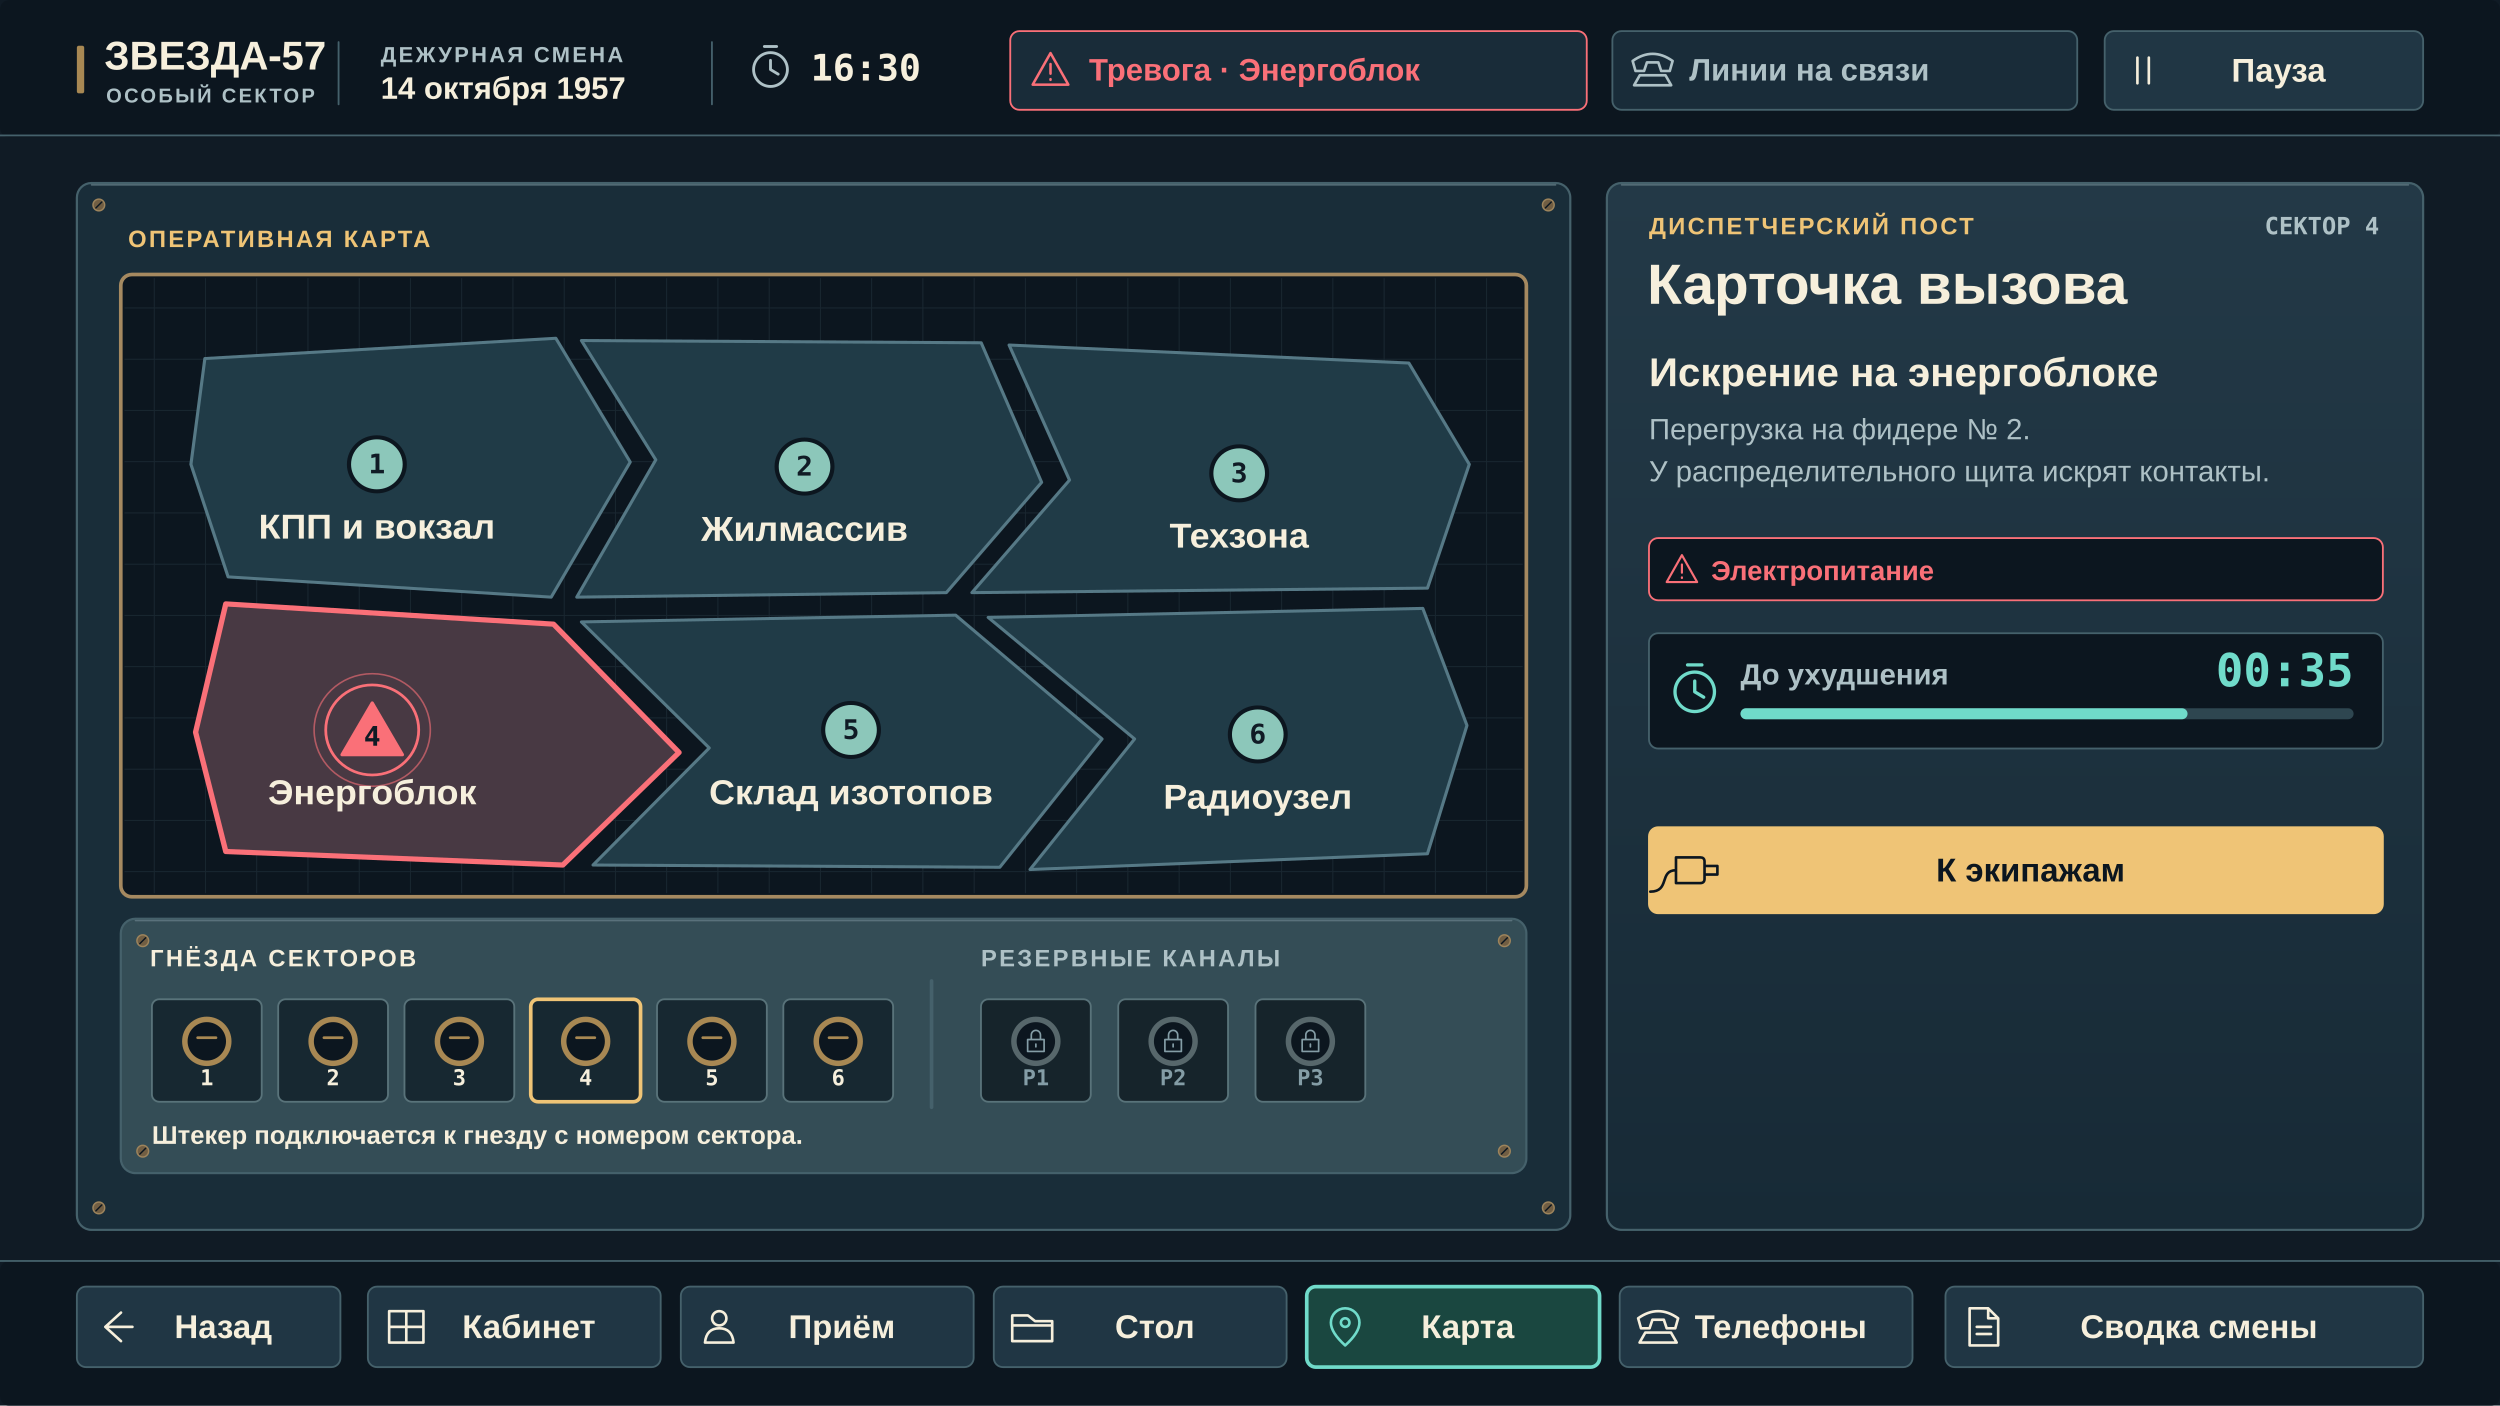
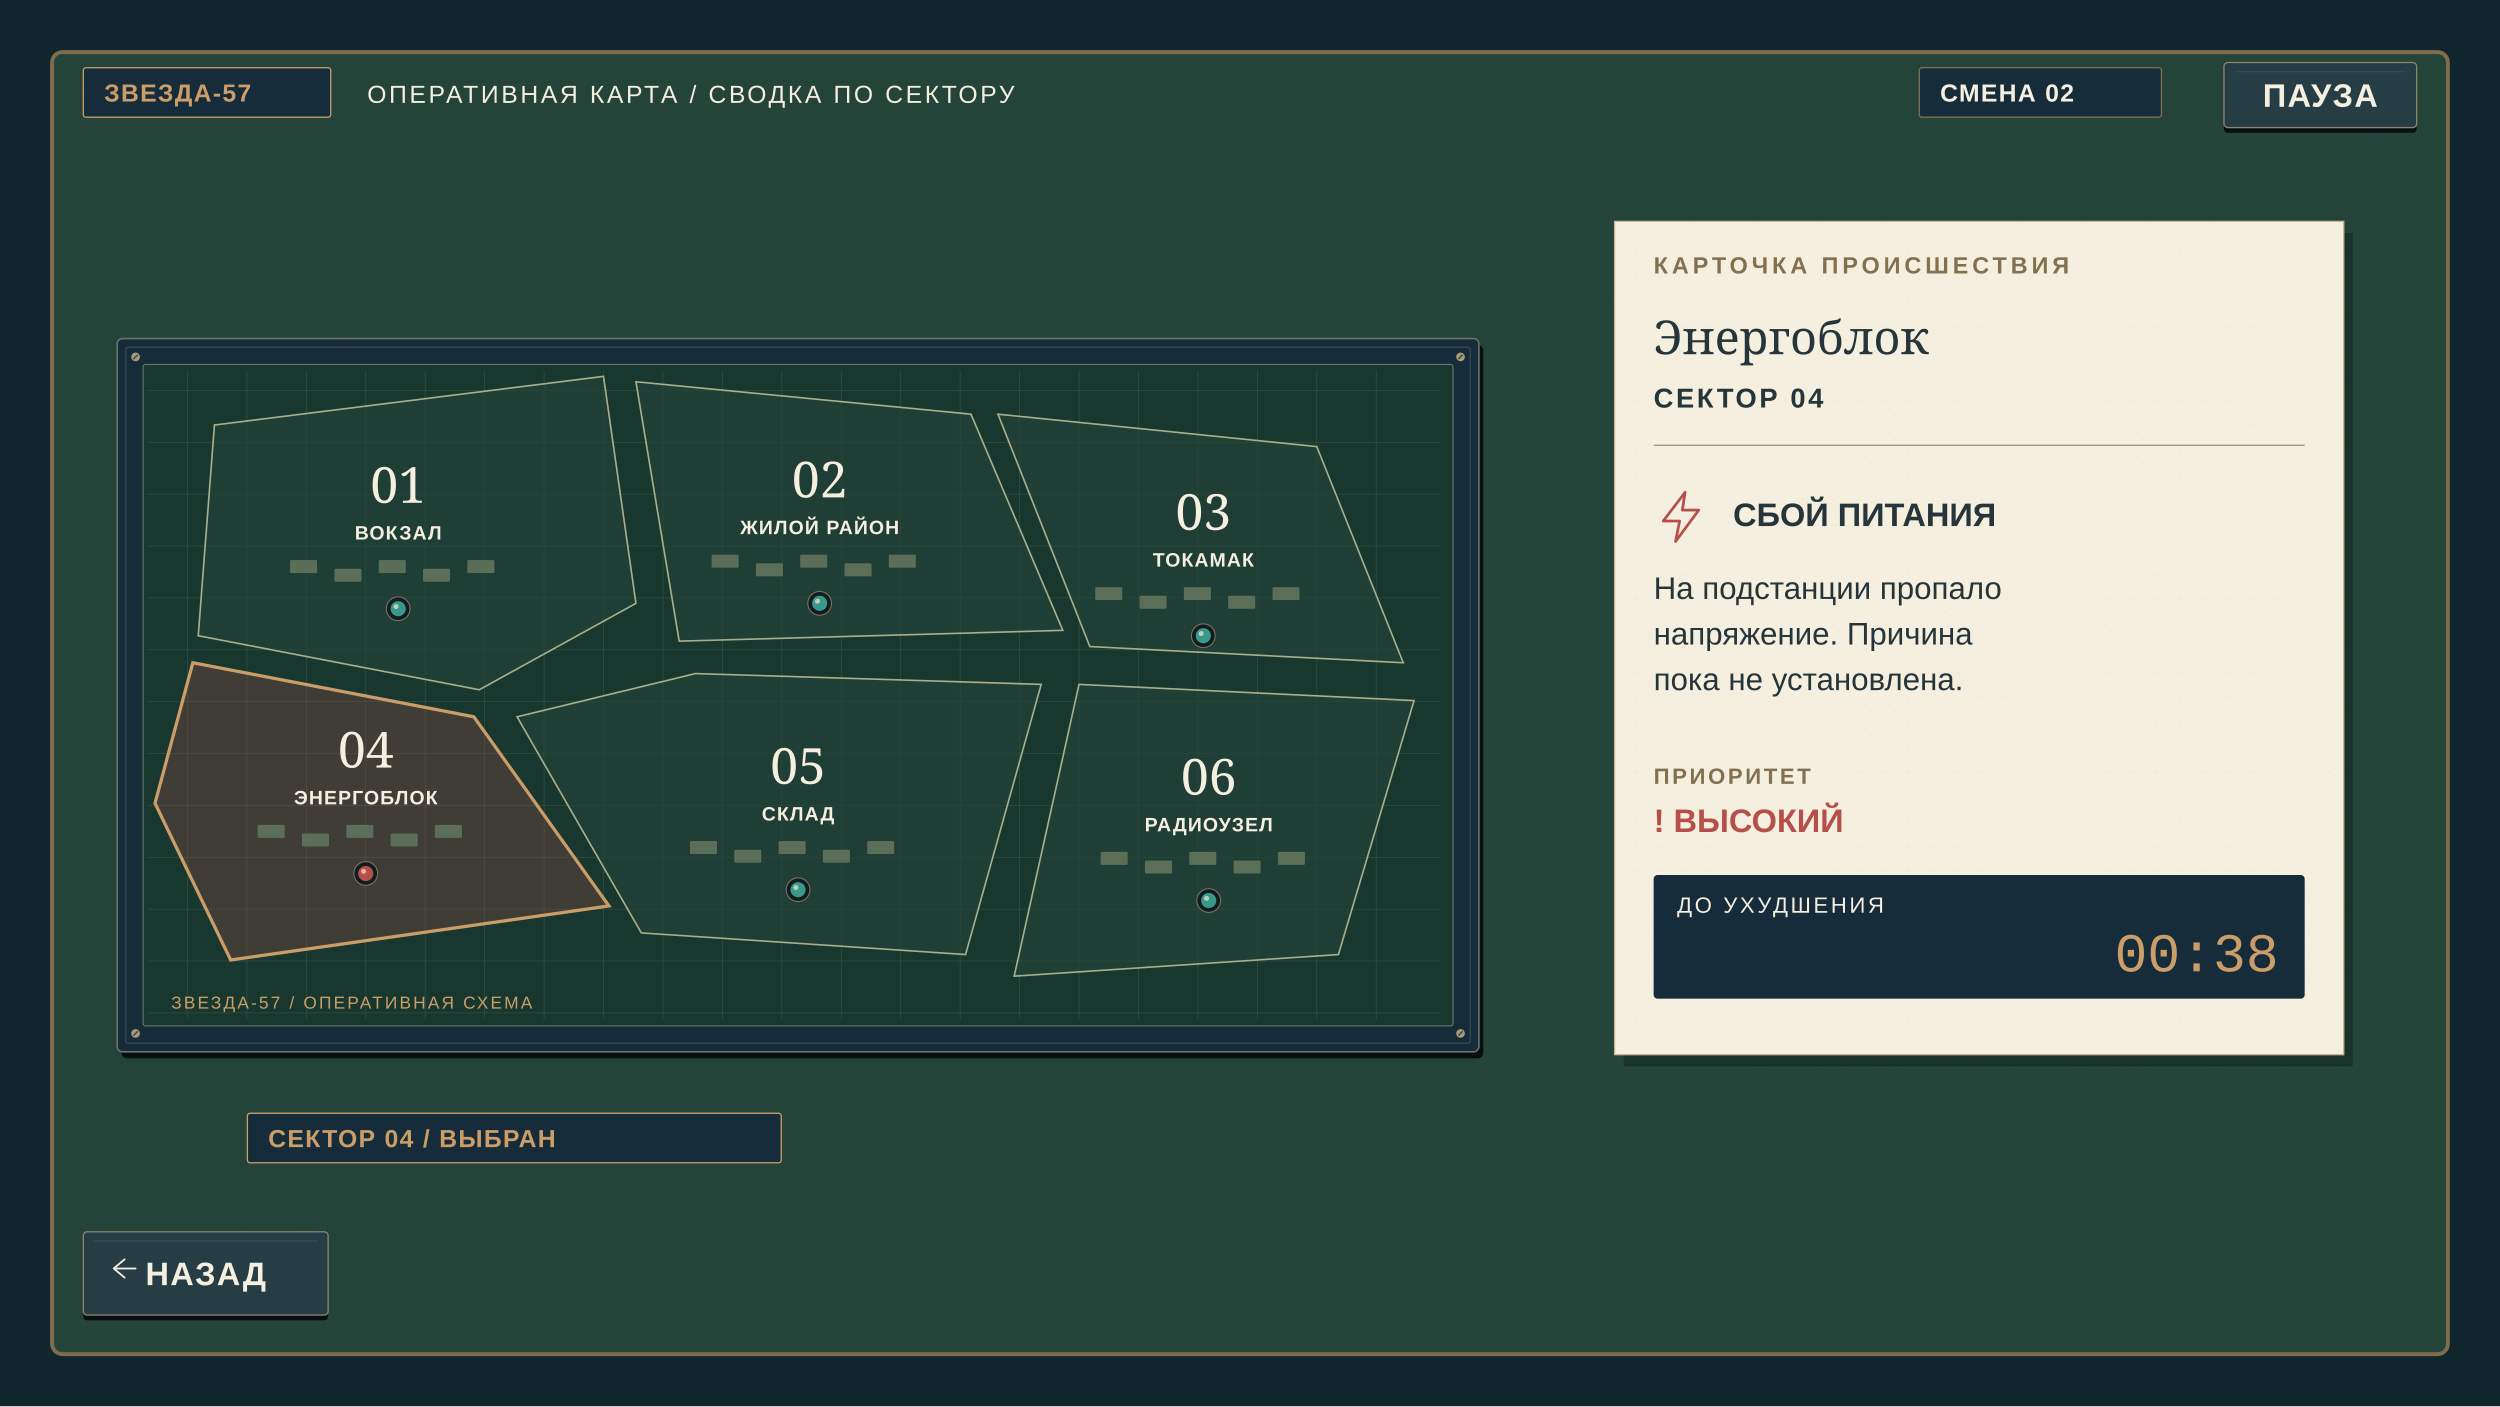
- <svg xmlns="http://www.w3.org/2000/svg" width="1366" height="768" viewBox="0 0 1366 768" role="img" aria-label="UI-021 · Карточка происшествия">
+ <svg xmlns="http://www.w3.org/2000/svg" width="1920" height="1080" viewBox="0 0 1920 1080" role="img" aria-label="Карточка происшествия">
  <defs>
-     <linearGradient id="enamel" x2="0" y2="1">
-       <stop stop-color="#233947" />
-       <stop offset="1" stop-color="#172a36" />
-     </linearGradient>
-     <linearGradient id="desk" x2="0" y2="1">
-       <stop stop-color="#244938" />
-       <stop offset="1" stop-color="#162f27" />
-     </linearGradient>
-     <linearGradient id="glass" x2="0" y2="1">
-       <stop stop-color="#476278" />
-       <stop offset="1" stop-color="#1b3443" />
-     </linearGradient>
-     <linearGradient id="vignette">
-       <stop stop-color="#0c161f" />
-       <stop offset=".52" stop-color="#0c161f" stop-opacity=".94" />
-       <stop offset="1" stop-color="#0c161f" stop-opacity=".06" />
-     </linearGradient>
-     <linearGradient id="fade" x2="0" y2="1">
-       <stop stop-color="#0c161f" stop-opacity=".06" />
-       <stop offset="1" stop-color="#0c161f" stop-opacity=".85" />
-     </linearGradient>
-     <pattern id="grid" width="28" height="28" patternUnits="userSpaceOnUse">
-       <path d="M28 0H0V28" stroke="#5d7885" fill="none" opacity=".17" />
+     <pattern id="papergrain" width="19" height="19" patternUnits="userSpaceOnUse">
+       <path d="M1 4h3M11 14h2M6 10h1M16 3h1" stroke="#887A5A" stroke-width=".5" opacity=".5" />
    </pattern>
-     <pattern id="feltGrain" width="10" height="10" patternUnits="userSpaceOnUse">
-       <path d="M1 3H3M6 8H8" stroke="#93a48a" stroke-opacity=".15" fill="none" />
+     <pattern id="felt" width="7" height="7" patternUnits="userSpaceOnUse">
+       <path d="M0 1h7M1 0v7" stroke="#728069" opacity=".1" stroke-width=".5" />
    </pattern>
-     <clipPath id="scene">
-       <rect x="43" y="101" width="814" height="570" rx="7" />
-     </clipPath>
-     <style>text{font-family:"Segoe UI",Arial,sans-serif;pointer-events:none}.serif{font-family:Georgia,"Times New Roman",serif}.mono{font-family:Consolas,monospace}.overline{letter-spacing:1.25px}.hot[data-action]{cursor:pointer}.hot:focus-visible{outline:none}.hot[data-action]:hover&gt;.focus-shape,.hot[data-action]:focus-visible&gt;.focus-shape{stroke:#efc476;stroke-width:2.6}.hot[aria-disabled]{cursor:default}.hairline{vector-effect:non-scaling-stroke}</style>
  </defs>
-   <rect x="0" y="0" width="1366" height="768" rx="0" fill="#101b25" stroke="none" stroke-width="1" />
-   <rect x="42" y="100" width="816" height="572" rx="8" fill="#192d39" stroke="#45616b" stroke-width="1.2" />
-   <path d="M50 101L850 101" fill="none" stroke="#59717b" stroke-width="0.8" stroke-linecap="round" />
-   <circle cx="54" cy="112" r="3.2" fill="#715e43" stroke="#9d845c" stroke-width="0.8" />
-   <path d="M52.4 113.6L55.6 110.4" fill="none" stroke="#0c161f" stroke-width="0.8" stroke-linecap="round" />
-   <circle cx="846" cy="112" r="3.2" fill="#715e43" stroke="#9d845c" stroke-width="0.8" />
-   <path d="M844.4 113.6L847.6 110.4" fill="none" stroke="#0c161f" stroke-width="0.8" stroke-linecap="round" />
-   <circle cx="54" cy="660" r="3.2" fill="#715e43" stroke="#9d845c" stroke-width="0.8" />
-   <path d="M52.4 661.6L55.6 658.4" fill="none" stroke="#0c161f" stroke-width="0.8" stroke-linecap="round" />
-   <circle cx="846" cy="660" r="3.2" fill="#715e43" stroke="#9d845c" stroke-width="0.8" />
-   <path d="M844.4 661.6L847.6 658.4" fill="none" stroke="#0c161f" stroke-width="0.8" stroke-linecap="round" />
-   <text x="70" y="135" font-size="13" fill="#efc476" font-weight="700" text-anchor="start" class="overline">ОПЕРАТИВНАЯ КАРТА</text>
-   <rect x="66" y="150" width="768" height="340" rx="6" fill="#0c161f" stroke="#a58960" stroke-width="2" />
-   <rect x="68" y="152" width="764" height="336" rx="5" fill="url(#grid)" stroke="none" stroke-width="1" />
-   <g transform="translate(84 159) scale(1.27 1.23)">
-     <g class="hot" role="button" aria-label="Сектор 1 · КПП и вокзал">
-       <path d="M22 30 L173 21 L205 76 L171 136 L32 127 L16 77 Z" fill="#203b47" stroke="#567986" stroke-width="1.35" stroke-linecap="round" stroke-linejoin="round" class="focus-shape" />
-       <circle cx="96" cy="77" r="12" fill="#8cc7ba" stroke="#0c161f" stroke-width="1.8" />
-       <text x="96" y="81" font-size="12" fill="#101b25" font-weight="800" text-anchor="middle" class="mono">1</text>
-       <text x="96" y="110" font-size="15.4" fill="#f6efdc" font-weight="660" text-anchor="middle">КПП и вокзал</text>
-     </g>
-     <g class="hot" role="button" aria-label="Сектор 2 · Жилмассив">
-       <path d="M184 22 L356 23 L382 85 L341 134 L182 136 L216 75 Z" fill="#203b47" stroke="#567986" stroke-width="1.35" stroke-linecap="round" stroke-linejoin="round" class="focus-shape" />
-       <circle cx="280" cy="78" r="12" fill="#8cc7ba" stroke="#0c161f" stroke-width="1.8" />
-       <text x="280" y="82" font-size="12" fill="#101b25" font-weight="800" text-anchor="middle" class="mono">2</text>
-       <text x="280" y="111" font-size="15.4" fill="#f6efdc" font-weight="660" text-anchor="middle">Жилмассив</text>
-     </g>
-     <g class="hot" role="button" aria-label="Сектор 3 · Техзона">
-       <path d="M368 24 L540 32 L566 77 L548 132 L352 134 L394 84 Z" fill="#203b47" stroke="#567986" stroke-width="1.35" stroke-linecap="round" stroke-linejoin="round" class="focus-shape" />
-       <circle cx="467" cy="81" r="12" fill="#8cc7ba" stroke="#0c161f" stroke-width="1.8" />
-       <text x="467" y="85" font-size="12" fill="#101b25" font-weight="800" text-anchor="middle" class="mono">3</text>
-       <text x="467" y="114" font-size="15.4" fill="#f6efdc" font-weight="660" text-anchor="middle">Техзона</text>
-     </g>
-     <g class="hot" role="button" aria-label="Сектор 4 · Энергоблок">
-       <path d="M31 139 L172 148 L226 205 L176 255 L31 249 L18 196 Z" fill="#483943" stroke="#fa7078" stroke-width="2.3" stroke-linecap="round" stroke-linejoin="round" class="focus-shape" />
-       <circle cx="94" cy="195" r="20" fill="none" stroke="#fa7078" stroke-width="1.2" />
-       <circle cx="94" cy="195" r="25" fill="none" stroke="#fa7078" stroke-width="0.7" opacity=".6" />
-       <path d="M94 183l13 23h-26Z" fill="#fa7078" stroke="#fa7078" stroke-width="1.4" stroke-linecap="round" stroke-linejoin="round" />
-       <text x="94" y="202" font-size="12" fill="#101b25" font-weight="800" text-anchor="middle" class="mono">4</text>
-       <text x="94" y="228" font-size="15.4" fill="#f6efdc" font-weight="660" text-anchor="middle">Энергоблок</text>
-     </g>
-     <g class="hot" role="button" aria-label="Сектор 5 · Склад изотопов">
-       <path d="M184 147 L345 144 L408 199 L364 256 L189 255 L239 203 Z" fill="#203b47" stroke="#567986" stroke-width="1.35" stroke-linecap="round" stroke-linejoin="round" class="focus-shape" />
-       <circle cx="300" cy="195" r="12" fill="#8cc7ba" stroke="#0c161f" stroke-width="1.8" />
-       <text x="300" y="199" font-size="12" fill="#101b25" font-weight="800" text-anchor="middle" class="mono">5</text>
-       <text x="300" y="228" font-size="15.4" fill="#f6efdc" font-weight="660" text-anchor="middle">Склад изотопов</text>
-     </g>
-     <g class="hot" role="button" aria-label="Сектор 6 · Периметр / радиоузел">
-       <path d="M359 145 L546 141 L565 193 L548 250 L377 257 L422 199 Z" fill="#203b47" stroke="#567986" stroke-width="1.35" stroke-linecap="round" stroke-linejoin="round" class="focus-shape" />
-       <circle cx="475" cy="197" r="12" fill="#8cc7ba" stroke="#0c161f" stroke-width="1.8" />
-       <text x="475" y="201" font-size="12" fill="#101b25" font-weight="800" text-anchor="middle" class="mono">6</text>
-       <text x="475" y="230" font-size="15.4" fill="#f6efdc" font-weight="660" text-anchor="middle">Радиоузел</text>
-     </g>
+   <rect x="0" y="0" width="1920" height="1080" rx="0" fill="#10252C" stroke="none" stroke-width="1" />
+   <rect x="40" y="40" width="1840" height="1000" rx="8" fill="#244339" stroke="#806C4D" stroke-width="3" />
+   <rect x="58" y="58" width="1804" height="964" rx="0" fill="url(#felt)" stroke="none" stroke-width="1" opacity=".45" />
+   <rect x="64" y="52" width="190" height="38" rx="2" fill="#172C3A" stroke="#CB9E69" stroke-width="1" />
+   <text x="80" y="78" font-family="Arial, sans-serif" font-size="19" fill="#CB9E69" font-weight="600" text-anchor="start" letter-spacing="1">ЗВЕЗДА-57</text>
+   <text x="282" y="79" font-family="Arial, sans-serif" font-size="19" fill="#F5EFE0" font-weight="400" text-anchor="start" letter-spacing="2">ОПЕРАТИВНАЯ КАРТА / СВОДКА ПО СЕКТОРУ</text>
+   <rect x="1474" y="52" width="186" height="38" rx="2" fill="#172C3A" stroke="#82704F" stroke-width="1" />
+   <text x="1490" y="78" font-family="Arial, sans-serif" font-size="19" fill="#F5EFE0" font-weight="600" text-anchor="start" letter-spacing="1">СМЕНА 02</text>
+   <rect x="1708" y="52" width="148" height="50" rx="3" fill="#080F13" stroke="none" stroke-width="1" />
+   <rect x="1708" y="48" width="148" height="50" rx="3" fill="#263D45" stroke="#8C846E" stroke-width="1" />
+   <line x1="1716" y1="55" x2="1848" y2="55" stroke="#63706B" stroke-width="1" opacity=".25" />
+   <text x="1782.0" y="82.0" font-family="Arial, sans-serif" font-size="25" fill="#F5EFE0" font-weight="600" text-anchor="middle" letter-spacing="1">ПАУЗА</text>
+   <g transform="translate(90 260) scale(0.83)">
+     <rect x="4" y="6" width="1260" height="660" rx="5" fill="#080F13" stroke="none" stroke-width="1" />
+     <rect x="0" y="0" width="1260" height="660" rx="5" fill="#172C3A" stroke="#6B7269" stroke-width="1.5" />
+     <rect x="8" y="8" width="1244" height="644" rx="2" fill="none" stroke="#3B4F54" stroke-width="1" />
+     <circle cx="17" cy="17" r="4" fill="#A69B7B" stroke="none" stroke-width="1" />
+     <line x1="15" y1="19" x2="19" y2="15" stroke="#35434A" stroke-width="1.3" />
+     <circle cx="1243" cy="17" r="4" fill="#A69B7B" stroke="none" stroke-width="1" />
+     <line x1="1241" y1="19" x2="1245" y2="15" stroke="#35434A" stroke-width="1.3" />
+     <circle cx="17" cy="643" r="4" fill="#A69B7B" stroke="none" stroke-width="1" />
+     <line x1="15" y1="645" x2="19" y2="641" stroke="#35434A" stroke-width="1.3" />
+     <circle cx="1243" cy="643" r="4" fill="#A69B7B" stroke="none" stroke-width="1" />
+     <line x1="1241" y1="645" x2="1245" y2="641" stroke="#35434A" stroke-width="1.3" />
+     <rect x="24" y="24" width="1212" height="612" rx="2" fill="#18382F" stroke="#6D7763" stroke-width="1" />
+     <line x1="65" y1="30" x2="65" y2="630" stroke="#365044" stroke-width="0.6" />
+     <line x1="120" y1="30" x2="120" y2="630" stroke="#365044" stroke-width="0.6" />
+     <line x1="175" y1="30" x2="175" y2="630" stroke="#365044" stroke-width="0.6" />
+     <line x1="230" y1="30" x2="230" y2="630" stroke="#365044" stroke-width="0.6" />
+     <line x1="285" y1="30" x2="285" y2="630" stroke="#365044" stroke-width="0.6" />
+     <line x1="340" y1="30" x2="340" y2="630" stroke="#365044" stroke-width="0.6" />
+     <line x1="395" y1="30" x2="395" y2="630" stroke="#365044" stroke-width="0.6" />
+     <line x1="450" y1="30" x2="450" y2="630" stroke="#365044" stroke-width="0.6" />
+     <line x1="505" y1="30" x2="505" y2="630" stroke="#365044" stroke-width="0.6" />
+     <line x1="560" y1="30" x2="560" y2="630" stroke="#365044" stroke-width="0.6" />
+     <line x1="615" y1="30" x2="615" y2="630" stroke="#365044" stroke-width="0.6" />
+     <line x1="670" y1="30" x2="670" y2="630" stroke="#365044" stroke-width="0.6" />
+     <line x1="725" y1="30" x2="725" y2="630" stroke="#365044" stroke-width="0.6" />
+     <line x1="780" y1="30" x2="780" y2="630" stroke="#365044" stroke-width="0.6" />
+     <line x1="835" y1="30" x2="835" y2="630" stroke="#365044" stroke-width="0.6" />
+     <line x1="890" y1="30" x2="890" y2="630" stroke="#365044" stroke-width="0.6" />
+     <line x1="945" y1="30" x2="945" y2="630" stroke="#365044" stroke-width="0.6" />
+     <line x1="1000" y1="30" x2="1000" y2="630" stroke="#365044" stroke-width="0.6" />
+     <line x1="1055" y1="30" x2="1055" y2="630" stroke="#365044" stroke-width="0.6" />
+     <line x1="1110" y1="30" x2="1110" y2="630" stroke="#365044" stroke-width="0.6" />
+     <line x1="1165" y1="30" x2="1165" y2="630" stroke="#365044" stroke-width="0.6" />
+     <line x1="28" y1="48" x2="1225" y2="48" stroke="#365044" stroke-width="0.6" />
+     <line x1="28" y1="96" x2="1225" y2="96" stroke="#365044" stroke-width="0.6" />
+     <line x1="28" y1="144" x2="1225" y2="144" stroke="#365044" stroke-width="0.6" />
+     <line x1="28" y1="192" x2="1225" y2="192" stroke="#365044" stroke-width="0.6" />
+     <line x1="28" y1="240" x2="1225" y2="240" stroke="#365044" stroke-width="0.6" />
+     <line x1="28" y1="288" x2="1225" y2="288" stroke="#365044" stroke-width="0.6" />
+     <line x1="28" y1="336" x2="1225" y2="336" stroke="#365044" stroke-width="0.6" />
+     <line x1="28" y1="384" x2="1225" y2="384" stroke="#365044" stroke-width="0.6" />
+     <line x1="28" y1="432" x2="1225" y2="432" stroke="#365044" stroke-width="0.6" />
+     <line x1="28" y1="480" x2="1225" y2="480" stroke="#365044" stroke-width="0.6" />
+     <line x1="28" y1="528" x2="1225" y2="528" stroke="#365044" stroke-width="0.6" />
+     <line x1="28" y1="576" x2="1225" y2="576" stroke="#365044" stroke-width="0.6" />
+     <line x1="28" y1="624" x2="1225" y2="624" stroke="#365044" stroke-width="0.6" />
+     <polygon points="90,80 450,35 480,245 335,325 75,275" fill="#244339" fill-opacity="0.6" stroke="#ABAE8D" stroke-width="1.5" />
+     <rect x="160" y="205" width="25" height="12" rx="1" fill="#5B6F58" stroke="none" stroke-width="1" />
+     <rect x="201" y="213" width="25" height="12" rx="1" fill="#5B6F58" stroke="none" stroke-width="1" />
+     <rect x="242" y="205" width="25" height="12" rx="1" fill="#5B6F58" stroke="none" stroke-width="1" />
+     <rect x="283" y="213" width="25" height="12" rx="1" fill="#5B6F58" stroke="none" stroke-width="1" />
+     <rect x="324" y="205" width="25" height="12" rx="1" fill="#5B6F58" stroke="none" stroke-width="1" />
+     <text x="260" y="152" font-family="Georgia, serif" font-size="46" fill="#F5EFE0" font-weight="400" text-anchor="middle" letter-spacing="0">01</text>
+     <text x="260" y="186" font-family="Arial, sans-serif" font-size="18" fill="#F5EFE0" font-weight="600" text-anchor="middle" letter-spacing="1">ВОКЗАЛ</text>
+     <circle cx="260" cy="250" r="11" fill="#111D21" stroke="#7B735D" stroke-width="1" />
+     <circle cx="260" cy="250" r="7" fill="#3A998A" stroke="none" stroke-width="1" />
+     <circle cx="258" cy="248" r="2.333" fill="#FFF3CE" stroke="none" stroke-width="1" opacity=".65" />
+     <polygon points="480,40 790,70 875,270 520,280" fill="#244339" fill-opacity="0.6" stroke="#ABAE8D" stroke-width="1.5" />
+     <rect x="550" y="200" width="25" height="12" rx="1" fill="#5B6F58" stroke="none" stroke-width="1" />
+     <rect x="591" y="208" width="25" height="12" rx="1" fill="#5B6F58" stroke="none" stroke-width="1" />
+     <rect x="632" y="200" width="25" height="12" rx="1" fill="#5B6F58" stroke="none" stroke-width="1" />
+     <rect x="673" y="208" width="25" height="12" rx="1" fill="#5B6F58" stroke="none" stroke-width="1" />
+     <rect x="714" y="200" width="25" height="12" rx="1" fill="#5B6F58" stroke="none" stroke-width="1" />
+     <text x="650" y="147" font-family="Georgia, serif" font-size="46" fill="#F5EFE0" font-weight="400" text-anchor="middle" letter-spacing="0">02</text>
+     <text x="650" y="181" font-family="Arial, sans-serif" font-size="18" fill="#F5EFE0" font-weight="600" text-anchor="middle" letter-spacing="1">ЖИЛОЙ РАЙОН</text>
+     <circle cx="650" cy="245" r="11" fill="#111D21" stroke="#7B735D" stroke-width="1" />
+     <circle cx="650" cy="245" r="7" fill="#3A998A" stroke="none" stroke-width="1" />
+     <circle cx="648" cy="243" r="2.333" fill="#FFF3CE" stroke="none" stroke-width="1" opacity=".65" />
+     <polygon points="815,70 1110,100 1190,300 900,285" fill="#244339" fill-opacity="0.6" stroke="#ABAE8D" stroke-width="1.5" />
+     <rect x="905" y="230" width="25" height="12" rx="1" fill="#5B6F58" stroke="none" stroke-width="1" />
+     <rect x="946" y="238" width="25" height="12" rx="1" fill="#5B6F58" stroke="none" stroke-width="1" />
+     <rect x="987" y="230" width="25" height="12" rx="1" fill="#5B6F58" stroke="none" stroke-width="1" />
+     <rect x="1028" y="238" width="25" height="12" rx="1" fill="#5B6F58" stroke="none" stroke-width="1" />
+     <rect x="1069" y="230" width="25" height="12" rx="1" fill="#5B6F58" stroke="none" stroke-width="1" />
+     <text x="1005" y="177" font-family="Georgia, serif" font-size="46" fill="#F5EFE0" font-weight="400" text-anchor="middle" letter-spacing="0">03</text>
+     <text x="1005" y="211" font-family="Arial, sans-serif" font-size="18" fill="#F5EFE0" font-weight="600" text-anchor="middle" letter-spacing="1">ТОКАМАК</text>
+     <circle cx="1005" cy="275" r="11" fill="#111D21" stroke="#7B735D" stroke-width="1" />
+     <circle cx="1005" cy="275" r="7" fill="#3A998A" stroke="none" stroke-width="1" />
+     <circle cx="1003" cy="273" r="2.333" fill="#FFF3CE" stroke="none" stroke-width="1" opacity=".65" />
+     <polygon points="70,300 330,350 455,525 105,575 35,430" fill="#B64F49" fill-opacity="0.25" stroke="#CB9E69" stroke-width="3" />
+     <rect x="130" y="450" width="25" height="12" rx="1" fill="#5B6F58" stroke="none" stroke-width="1" />
+     <rect x="171" y="458" width="25" height="12" rx="1" fill="#5B6F58" stroke="none" stroke-width="1" />
+     <rect x="212" y="450" width="25" height="12" rx="1" fill="#5B6F58" stroke="none" stroke-width="1" />
+     <rect x="253" y="458" width="25" height="12" rx="1" fill="#5B6F58" stroke="none" stroke-width="1" />
+     <rect x="294" y="450" width="25" height="12" rx="1" fill="#5B6F58" stroke="none" stroke-width="1" />
+     <text x="230" y="397" font-family="Georgia, serif" font-size="46" fill="#F5EFE0" font-weight="400" text-anchor="middle" letter-spacing="0">04</text>
+     <text x="230" y="431" font-family="Arial, sans-serif" font-size="18" fill="#F5EFE0" font-weight="600" text-anchor="middle" letter-spacing="1">ЭНЕРГОБЛОК</text>
+     <circle cx="230" cy="495" r="11" fill="#111D21" stroke="#7B735D" stroke-width="1" />
+     <circle cx="230" cy="495" r="7" fill="#B64F49" stroke="none" stroke-width="1" />
+     <circle cx="228" cy="493" r="2.333" fill="#FFF3CE" stroke="none" stroke-width="1" opacity=".65" />
+     <polygon points="370,350 535,310 855,320 785,570 485,550" fill="#244339" fill-opacity="0.6" stroke="#ABAE8D" stroke-width="1.5" />
+     <rect x="530" y="465" width="25" height="12" rx="1" fill="#5B6F58" stroke="none" stroke-width="1" />
+     <rect x="571" y="473" width="25" height="12" rx="1" fill="#5B6F58" stroke="none" stroke-width="1" />
+     <rect x="612" y="465" width="25" height="12" rx="1" fill="#5B6F58" stroke="none" stroke-width="1" />
+     <rect x="653" y="473" width="25" height="12" rx="1" fill="#5B6F58" stroke="none" stroke-width="1" />
+     <rect x="694" y="465" width="25" height="12" rx="1" fill="#5B6F58" stroke="none" stroke-width="1" />
+     <text x="630" y="412" font-family="Georgia, serif" font-size="46" fill="#F5EFE0" font-weight="400" text-anchor="middle" letter-spacing="0">05</text>
+     <text x="630" y="446" font-family="Arial, sans-serif" font-size="18" fill="#F5EFE0" font-weight="600" text-anchor="middle" letter-spacing="1">СКЛАД</text>
+     <circle cx="630" cy="510" r="11" fill="#111D21" stroke="#7B735D" stroke-width="1" />
+     <circle cx="630" cy="510" r="7" fill="#3A998A" stroke="none" stroke-width="1" />
+     <circle cx="628" cy="508" r="2.333" fill="#FFF3CE" stroke="none" stroke-width="1" opacity=".65" />
+     <polygon points="890,320 1200,335 1130,570 830,590" fill="#244339" fill-opacity="0.6" stroke="#ABAE8D" stroke-width="1.5" />
+     <rect x="910" y="475" width="25" height="12" rx="1" fill="#5B6F58" stroke="none" stroke-width="1" />
+     <rect x="951" y="483" width="25" height="12" rx="1" fill="#5B6F58" stroke="none" stroke-width="1" />
+     <rect x="992" y="475" width="25" height="12" rx="1" fill="#5B6F58" stroke="none" stroke-width="1" />
+     <rect x="1033" y="483" width="25" height="12" rx="1" fill="#5B6F58" stroke="none" stroke-width="1" />
+     <rect x="1074" y="475" width="25" height="12" rx="1" fill="#5B6F58" stroke="none" stroke-width="1" />
+     <text x="1010" y="422" font-family="Georgia, serif" font-size="46" fill="#F5EFE0" font-weight="400" text-anchor="middle" letter-spacing="0">06</text>
+     <text x="1010" y="456" font-family="Arial, sans-serif" font-size="18" fill="#F5EFE0" font-weight="600" text-anchor="middle" letter-spacing="1">РАДИОУЗЕЛ</text>
+     <circle cx="1010" cy="520" r="11" fill="#111D21" stroke="#7B735D" stroke-width="1" />
+     <circle cx="1010" cy="520" r="7" fill="#3A998A" stroke="none" stroke-width="1" />
+     <circle cx="1008" cy="518" r="2.333" fill="#FFF3CE" stroke="none" stroke-width="1" opacity=".65" />
+     <text x="50" y="620" font-family="Arial, sans-serif" font-size="16" fill="#CB9E69" font-weight="400" text-anchor="start" letter-spacing="2">ЗВЕЗДА-57  /  ОПЕРАТИВНАЯ СХЕМА</text>
  </g>
-   <rect x="66" y="502" width="768" height="139" rx="8" fill="#344d56" stroke="#45616b" stroke-width="1.2" />
-   <path d="M74 503L826 503" fill="none" stroke="#59717b" stroke-width="0.8" stroke-linecap="round" />
-   <circle cx="78" cy="514" r="3.2" fill="#715e43" stroke="#9d845c" stroke-width="0.8" />
-   <path d="M76.4 515.6L79.6 512.4" fill="none" stroke="#0c161f" stroke-width="0.8" stroke-linecap="round" />
-   <circle cx="822" cy="514" r="3.2" fill="#715e43" stroke="#9d845c" stroke-width="0.8" />
-   <path d="M820.4 515.6L823.6 512.4" fill="none" stroke="#0c161f" stroke-width="0.8" stroke-linecap="round" />
-   <circle cx="78" cy="629" r="3.2" fill="#715e43" stroke="#9d845c" stroke-width="0.8" />
-   <path d="M76.4 630.6L79.6 627.4" fill="none" stroke="#0c161f" stroke-width="0.8" stroke-linecap="round" />
-   <circle cx="822" cy="629" r="3.2" fill="#715e43" stroke="#9d845c" stroke-width="0.8" />
-   <path d="M820.4 630.6L823.6 627.4" fill="none" stroke="#0c161f" stroke-width="0.8" stroke-linecap="round" />
-   <text x="82" y="528" font-size="13" fill="#f6efdc" font-weight="700" text-anchor="start" class="overline">ГНЁЗДА СЕКТОРОВ</text>
-   <text x="536" y="528" font-size="13" fill="#aec1c6" font-weight="700" text-anchor="start" class="overline">РЕЗЕРВНЫЕ КАНАЛЫ</text>
-   <g class="hot" role="button" aria-label="Гнездо 1">
-     <rect x="83" y="546" width="60" height="56" rx="4" fill="#172831" stroke="#59737a" stroke-width="1" class="focus-shape" />
-     <circle cx="113" cy="569" r="12" fill="#0c161f" stroke="#a88853" stroke-width="3" />
-     <path d="M108 567h10" fill="none" stroke="#a88853" stroke-width="1.5" stroke-linecap="round" stroke-linejoin="round" />
-     <text x="113" y="593" font-size="12" fill="#f6efdc" font-weight="680" text-anchor="middle" class="mono">1</text>
+   <rect x="1247" y="179" width="560" height="640" rx="0" fill="#050B0E" stroke="none" stroke-width="1" opacity=".3" />
+   <rect x="1240" y="170" width="560" height="640" rx="0" fill="#F5EFE0" stroke="#C4B693" stroke-width="1" />
+   <rect x="1249" y="179" width="542" height="622" rx="0" fill="url(#papergrain)" stroke="none" stroke-width="1" opacity=".2" />
+   <text x="1270" y="210" font-family="Arial, sans-serif" font-size="18" fill="#82704F" font-weight="600" text-anchor="start" letter-spacing="3">КАРТОЧКА ПРОИСШЕСТВИЯ</text>
+   <text x="1270" y="272" font-family="Georgia, serif" font-size="36" fill="#25353A" font-weight="400" text-anchor="start" letter-spacing="0">Энергоблок</text>
+   <text x="1270" y="313" font-family="Arial, sans-serif" font-size="21" fill="#25353A" font-weight="600" text-anchor="start" letter-spacing="2">СЕКТОР 04</text>
+   <line x1="1270" y1="342" x2="1770" y2="342" stroke="#A29578" stroke-width="1" />
+   <g transform="translate(1270 376) scale(1.05)" fill="none" stroke="#B64F49" stroke-width="2" stroke-linecap="round" stroke-linejoin="round">
+     <path d="M23 2 7 23h12l-3 15 17-23H21z" />
  </g>
-   <g class="hot" role="button" aria-label="Гнездо 2">
-     <rect x="152" y="546" width="60" height="56" rx="4" fill="#172831" stroke="#59737a" stroke-width="1" class="focus-shape" />
-     <circle cx="182" cy="569" r="12" fill="#0c161f" stroke="#a88853" stroke-width="3" />
-     <path d="M177 567h10" fill="none" stroke="#a88853" stroke-width="1.5" stroke-linecap="round" stroke-linejoin="round" />
-     <text x="182" y="593" font-size="12" fill="#f6efdc" font-weight="680" text-anchor="middle" class="mono">2</text>
-   </g>
-   <g class="hot" role="button" aria-label="Гнездо 3">
-     <rect x="221" y="546" width="60" height="56" rx="4" fill="#172831" stroke="#59737a" stroke-width="1" class="focus-shape" />
-     <circle cx="251" cy="569" r="12" fill="#0c161f" stroke="#a88853" stroke-width="3" />
-     <path d="M246 567h10" fill="none" stroke="#a88853" stroke-width="1.5" stroke-linecap="round" stroke-linejoin="round" />
-     <text x="251" y="593" font-size="12" fill="#f6efdc" font-weight="680" text-anchor="middle" class="mono">3</text>
-   </g>
-   <g class="hot" role="button" aria-label="Гнездо 4">
-     <rect x="290" y="546" width="60" height="56" rx="4" fill="#172831" stroke="#efc476" stroke-width="2" class="focus-shape" />
-     <circle cx="320" cy="569" r="12" fill="#0c161f" stroke="#a88853" stroke-width="3" />
-     <path d="M315 567h10" fill="none" stroke="#a88853" stroke-width="1.5" stroke-linecap="round" stroke-linejoin="round" />
-     <text x="320" y="593" font-size="12" fill="#f6efdc" font-weight="680" text-anchor="middle" class="mono">4</text>
-   </g>
-   <g class="hot" role="button" aria-label="Гнездо 5">
-     <rect x="359" y="546" width="60" height="56" rx="4" fill="#172831" stroke="#59737a" stroke-width="1" class="focus-shape" />
-     <circle cx="389" cy="569" r="12" fill="#0c161f" stroke="#a88853" stroke-width="3" />
-     <path d="M384 567h10" fill="none" stroke="#a88853" stroke-width="1.5" stroke-linecap="round" stroke-linejoin="round" />
-     <text x="389" y="593" font-size="12" fill="#f6efdc" font-weight="680" text-anchor="middle" class="mono">5</text>
-   </g>
-   <g class="hot" role="button" aria-label="Гнездо 6">
-     <rect x="428" y="546" width="60" height="56" rx="4" fill="#172831" stroke="#59737a" stroke-width="1" class="focus-shape" />
-     <circle cx="458" cy="569" r="12" fill="#0c161f" stroke="#a88853" stroke-width="3" />
-     <path d="M453 567h10" fill="none" stroke="#a88853" stroke-width="1.5" stroke-linecap="round" stroke-linejoin="round" />
-     <text x="458" y="593" font-size="12" fill="#f6efdc" font-weight="680" text-anchor="middle" class="mono">6</text>
-   </g>
-   <path d="M509 536L509 605" fill="none" stroke="#45616b" stroke-width="2" stroke-linecap="round" />
-   <rect x="536" y="546" width="60" height="56" rx="4" fill="#16242b" stroke="#59737a" stroke-width="1" class="focus-shape" />
-   <circle cx="566" cy="569" r="12" fill="#0c161f" stroke="#57676b" stroke-width="3" />
-   <g transform="translate(566 569) scale(0.5)">
-     <path d="M-9 -2H9V11H-9ZM-5 -2V-7A5 5 0 1 1 5 -7V-2M0 3V6" fill="none" stroke="#849da6" stroke-width="1.85" stroke-linecap="round" stroke-linejoin="round" />
-   </g>
-   <text x="566" y="593" font-size="12" fill="#849da6" font-weight="680" text-anchor="middle" class="mono">Р1</text>
-   <rect x="611" y="546" width="60" height="56" rx="4" fill="#16242b" stroke="#59737a" stroke-width="1" class="focus-shape" />
-   <circle cx="641" cy="569" r="12" fill="#0c161f" stroke="#57676b" stroke-width="3" />
-   <g transform="translate(641 569) scale(0.5)">
-     <path d="M-9 -2H9V11H-9ZM-5 -2V-7A5 5 0 1 1 5 -7V-2M0 3V6" fill="none" stroke="#849da6" stroke-width="1.85" stroke-linecap="round" stroke-linejoin="round" />
-   </g>
-   <text x="641" y="593" font-size="12" fill="#849da6" font-weight="680" text-anchor="middle" class="mono">Р2</text>
-   <rect x="686" y="546" width="60" height="56" rx="4" fill="#16242b" stroke="#59737a" stroke-width="1" class="focus-shape" />
-   <circle cx="716" cy="569" r="12" fill="#0c161f" stroke="#57676b" stroke-width="3" />
-   <g transform="translate(716 569) scale(0.5)">
-     <path d="M-9 -2H9V11H-9ZM-5 -2V-7A5 5 0 1 1 5 -7V-2M0 3V6" fill="none" stroke="#849da6" stroke-width="1.85" stroke-linecap="round" stroke-linejoin="round" />
-   </g>
-   <text x="716" y="593" font-size="12" fill="#849da6" font-weight="680" text-anchor="middle" class="mono">Р3</text>
-   <text x="83" y="625" font-size="14" fill="#f6efdc" font-weight="560" text-anchor="start">Штекер подключается к гнезду с номером сектора.</text>
-   <rect x="878" y="100" width="446" height="572" rx="8" fill="url(#enamel)" stroke="#45616b" stroke-width="1.2" />
-   <path d="M886 101L1316 101" fill="none" stroke="#59717b" stroke-width="0.8" stroke-linecap="round" />
-   <text x="901" y="128" font-size="13" fill="#efc476" font-weight="700" text-anchor="start" class="overline">ДИСПЕТЧЕРСКИЙ ПОСТ</text>
-   <text x="900" y="166" font-size="31" fill="#f6efdc" font-weight="690" text-anchor="start">Карточка вызова</text>
-   <text x="1300" y="128" font-size="13" fill="#aec1c6" font-weight="650" text-anchor="end" class="mono">СЕКТОР 4</text>
-   <text x="901" y="211" font-size="22" fill="#f6efdc" font-weight="700" text-anchor="start">Искрение на энергоблоке</text>
-   <text x="901" y="240" font-size="16" fill="#aec1c6" font-weight="450" text-anchor="start">Перегрузка на фидере № 2.</text>
-   <text x="901" y="263" font-size="16" fill="#aec1c6" font-weight="450" text-anchor="start">У распределительного щита искрят контакты.</text>
-   <rect x="901" y="294" width="401" height="34" rx="5" fill="#0c161f" stroke="#fa7078" stroke-width="1" />
-   <g transform="translate(919 311) scale(0.64)">
-     <path d="M0 -12L13 11H-13ZM0 -4V3M0 7V7.5" fill="none" stroke="#fa7078" stroke-width="1.85" stroke-linecap="round" stroke-linejoin="round" />
-   </g>
-   <text x="935" y="317" font-size="15" fill="#fa7078" font-weight="680" text-anchor="start">Электропитание</text>
-   <rect x="901" y="346" width="401" height="63" rx="5" fill="#0c161f" stroke="#45616b" stroke-width="1" />
-   <g transform="translate(926 378) scale(0.98)">
-     <path d="M0 -11A11 11 0 1 1 0 11A11 11 0 1 1 0 -11M0 -6V0L5 3M-4 -15H4" fill="none" stroke="#70dbca" stroke-width="1.85" stroke-linecap="round" stroke-linejoin="round" />
-   </g>
-   <text x="951" y="374" font-size="16" fill="#aec1c6" font-weight="620" text-anchor="start">До ухудшения</text>
-   <text x="1286" y="375" font-size="25" fill="#70dbca" font-weight="770" text-anchor="end" class="mono">00:35</text>
-   <rect x="951" y="387" width="335" height="6" rx="3" fill="#2e4650" stroke="none" stroke-width="1" />
-   <rect x="951" y="387" width="244.271" height="6" rx="3" fill="#70dbca" stroke="none" stroke-width="1" />
-   <g class="hot" role="button" aria-label="К экипажам">
-     <rect x="901" y="452" width="401" height="47" rx="5" fill="#efc476" stroke="#efc476" stroke-width="1" class="focus-shape" />
-     <g transform="translate(922 475.5) scale(0.78)">
-       <path d="M-8 -9H9Q12 -9 12 -6V6Q12 9 9 9H-8ZM12 -3H21V3H12M-8 0C-20 0 -12 15 -26 15" fill="none" stroke="#0c161f" stroke-width="1.85" stroke-linecap="round" stroke-linejoin="round" />
-     </g>
-     <text x="1109.5" y="481.62" font-size="18" fill="#0c161f" font-weight="650" text-anchor="middle">К экипажам</text>
-   </g>
-   <rect x="0" y="0" width="1366" height="75" rx="5" fill="#0c161f" stroke="none" stroke-width="1" />
-   <path d="M0 74L1366 74" fill="none" stroke="#45616b" stroke-width="1" stroke-linecap="round" />
-   <rect x="42" y="25" width="4" height="26" rx="1" fill="#a88853" stroke="none" stroke-width="1" />
-   <text x="57" y="38" font-size="22" fill="#f6efdc" font-weight="790" text-anchor="start">ЗВЕЗДА‑57</text>
-   <text x="58" y="56" font-size="11" fill="#aec1c6" font-weight="660" text-anchor="start" class="overline">ОСОБЫЙ СЕКТОР</text>
-   <path d="M185 23L185 57" fill="none" stroke="#45616b" stroke-width="1" stroke-linecap="round" />
-   <text x="208" y="34" font-size="12" fill="#aec1c6" font-weight="680" text-anchor="start" class="overline">ДЕЖУРНАЯ СМЕНА</text>
-   <text x="208" y="54" font-size="17" fill="#f6efdc" font-weight="650" text-anchor="start">14 октября 1957</text>
-   <path d="M389 23L389 57" fill="none" stroke="#45616b" stroke-width="1" stroke-linecap="round" />
-   <g transform="translate(421 38) scale(0.84)">
-     <path d="M0 -11A11 11 0 1 1 0 11A11 11 0 1 1 0 -11M0 -6V0L5 3M-4 -15H4" fill="none" stroke="#aec1c6" stroke-width="1.85" stroke-linecap="round" stroke-linejoin="round" />
-   </g>
-   <text x="443" y="44" font-size="20" fill="#f6efdc" font-weight="700" text-anchor="start" class="mono">16:30</text>
-   <g class="hot" role="button" aria-label="Тревога · Энергоблок">
-     <rect x="552" y="17" width="315" height="43" rx="5" fill="#192c39" stroke="#fa7078" stroke-width="1" class="focus-shape" />
-     <g transform="translate(574 38) scale(0.75)">
-       <path d="M0 -12L13 11H-13ZM0 -4V3M0 7V7.5" fill="none" stroke="#fa7078" stroke-width="1.85" stroke-linecap="round" stroke-linejoin="round" />
-     </g>
-     <text x="595" y="44" font-size="17" fill="#fa7078" font-weight="680" text-anchor="start">Тревога · Энергоблок</text>
-   </g>
-   <g class="hot" role="button" aria-label="Линии на связи">
-     <rect x="881" y="17" width="254" height="43" rx="5" fill="#192c39" stroke="#45616b" stroke-width="1" class="focus-shape" />
-     <g transform="translate(903 38) scale(0.78)">
-       <path d="M-14 -6Q0 -16 14 -6L12 1H6L4 -5H-4L-6 1H-12ZM-9 4H9L13 11H-13Z" fill="none" stroke="#aec1c6" stroke-width="1.85" stroke-linecap="round" stroke-linejoin="round" />
-     </g>
-     <text x="923" y="44" font-size="17" fill="#aec1c6" font-weight="670" text-anchor="start">Линии на связи</text>
-   </g>
-   <g class="hot" role="button" aria-label="Пауза">
-     <rect x="1150" y="17" width="174" height="43" rx="5" fill="#203644" stroke="#45616b" stroke-width="1" class="focus-shape" />
-     <g transform="translate(1171 38.5) scale(0.78)">
-       <path d="M-4 -9V9M4 -9V9" fill="none" stroke="#f6efdc" stroke-width="1.85" stroke-linecap="round" stroke-linejoin="round" />
-     </g>
-     <text x="1245" y="44.62" font-size="18" fill="#f6efdc" font-weight="650" text-anchor="middle">Пауза</text>
-   </g>
-   <rect x="0" y="689" width="1366" height="79" rx="5" fill="#0c161f" stroke="none" stroke-width="1" />
-   <path d="M0 689L1366 689" fill="none" stroke="#45616b" stroke-width="1" stroke-linecap="round" />
-   <g class="hot" role="button" aria-label="Назад">
-     <rect x="42" y="703" width="144" height="44" rx="5" fill="#203644" stroke="#45616b" stroke-width="1" class="focus-shape" />
-     <g transform="translate(63 725) scale(0.78)">
-       <path d="M4 -10L-7 0L4 10M-7 0H12" fill="none" stroke="#f6efdc" stroke-width="1.85" stroke-linecap="round" stroke-linejoin="round" />
-     </g>
-     <text x="122" y="731.12" font-size="18" fill="#f6efdc" font-weight="650" text-anchor="middle">Назад</text>
-   </g>
-   <g class="hot" role="button" aria-label="Кабинет">
-     <rect x="201" y="703" width="160" height="44" rx="5" fill="#203644" stroke="#45616b" stroke-width="1" class="focus-shape" />
-     <g transform="translate(222 725) scale(0.78)">
-       <path d="M-12 -11H12V11H-12ZM0 -11V11M-12 0H12" fill="none" stroke="#f6efdc" stroke-width="1.85" stroke-linecap="round" stroke-linejoin="round" />
-     </g>
-     <text x="289" y="731.12" font-size="18" fill="#f6efdc" font-weight="650" text-anchor="middle">Кабинет</text>
-   </g>
-   <g class="hot" role="button" aria-label="Приём">
-     <rect x="372" y="703" width="160" height="44" rx="5" fill="#203644" stroke="#45616b" stroke-width="1" class="focus-shape" />
-     <g transform="translate(393 725) scale(0.78)">
-       <path d="M-5 -6A5 5 0 1 0 5 -6A5 5 0 1 0 -5 -6M-10 11Q-9 1 0 1Q9 1 10 11Z" fill="none" stroke="#f6efdc" stroke-width="1.85" stroke-linecap="round" stroke-linejoin="round" />
-     </g>
-     <text x="460" y="731.12" font-size="18" fill="#f6efdc" font-weight="650" text-anchor="middle">Приём</text>
-   </g>
-   <g class="hot" role="button" aria-label="Стол">
-     <rect x="543" y="703" width="160" height="44" rx="5" fill="#203644" stroke="#45616b" stroke-width="1" class="focus-shape" />
-     <g transform="translate(564 725) scale(0.78)">
-       <path d="M-14 -8H-3L2 -4H14V10H-14ZM-14 -1H14" fill="none" stroke="#f6efdc" stroke-width="1.85" stroke-linecap="round" stroke-linejoin="round" />
-     </g>
-     <text x="631" y="731.12" font-size="18" fill="#f6efdc" font-weight="650" text-anchor="middle">Стол</text>
-   </g>
-   <g class="hot" role="button" aria-label="Карта">
-     <rect x="714" y="703" width="160" height="44" rx="5" fill="#1a4740" stroke="#70dbca" stroke-width="2" class="focus-shape" />
-     <g transform="translate(735 725) scale(0.78)">
-       <path d="M0 13Q-10 4 -10 -3A10 10 0 1 1 10 -3Q10 4 0 13ZM-3 -3A3 3 0 1 0 3 -3A3 3 0 1 0 -3 -3" fill="none" stroke="#70dbca" stroke-width="1.85" stroke-linecap="round" stroke-linejoin="round" />
-     </g>
-     <text x="802" y="731.12" font-size="18" fill="#f6efdc" font-weight="650" text-anchor="middle">Карта</text>
-   </g>
-   <g class="hot" role="button" aria-label="Телефоны">
-     <rect x="885" y="703" width="160" height="44" rx="5" fill="#203644" stroke="#45616b" stroke-width="1" class="focus-shape" />
-     <g transform="translate(906 725) scale(0.78)">
-       <path d="M-14 -6Q0 -16 14 -6L12 1H6L4 -5H-4L-6 1H-12ZM-9 4H9L13 11H-13Z" fill="none" stroke="#f6efdc" stroke-width="1.85" stroke-linecap="round" stroke-linejoin="round" />
-     </g>
-     <text x="973" y="731.12" font-size="18" fill="#f6efdc" font-weight="650" text-anchor="middle">Телефоны</text>
-   </g>
-   <g class="hot" role="button" aria-label="Сводка смены">
-     <rect x="1063" y="703" width="261" height="44" rx="5" fill="#203644" stroke="#45616b" stroke-width="1" class="focus-shape" />
-     <g transform="translate(1084 725) scale(0.78)">
-       <path d="M-10 -13H3L10 -6V13H-10ZM3 -13V-6H10M-5 0H5M-5 5H5" fill="none" stroke="#f6efdc" stroke-width="1.85" stroke-linecap="round" stroke-linejoin="round" />
-     </g>
-     <text x="1201.5" y="731.12" font-size="18" fill="#f6efdc" font-weight="650" text-anchor="middle">Сводка смены</text>
+   <text x="1331" y="404" font-family="Arial, sans-serif" font-size="25" fill="#25353A" font-weight="600" text-anchor="start" letter-spacing="0">СБОЙ ПИТАНИЯ</text>
+   <text x="1270" y="460" font-family="Arial, sans-serif" font-size="24" fill="#25353A" font-weight="400" text-anchor="start" letter-spacing="0">На подстанции пропало</text>
+   <text x="1270" y="495" font-family="Arial, sans-serif" font-size="24" fill="#25353A" font-weight="400" text-anchor="start" letter-spacing="0">напряжение. Причина</text>
+   <text x="1270" y="530" font-family="Arial, sans-serif" font-size="24" fill="#25353A" font-weight="400" text-anchor="start" letter-spacing="0">пока не установлена.</text>
+   <text x="1270" y="602" font-family="Arial, sans-serif" font-size="17" fill="#82704F" font-weight="600" text-anchor="start" letter-spacing="2">ПРИОРИТЕТ</text>
+   <text x="1270" y="639" font-family="Arial, sans-serif" font-size="25" fill="#B64F49" font-weight="600" text-anchor="start" letter-spacing="0">!  ВЫСОКИЙ</text>
+   <rect x="1270" y="672" width="500" height="95" rx="3" fill="#172C3A" stroke="none" stroke-width="1" />
+   <text x="1288" y="701" font-family="Arial, sans-serif" font-size="17" fill="#F5EFE0" font-weight="400" text-anchor="start" letter-spacing="2">ДО УХУДШЕНИЯ</text>
+   <text x="1750" y="746" font-family="Courier New, monospace" font-size="42" fill="#CB9E69" font-weight="400" text-anchor="end" letter-spacing="0">00:38</text>
+   <rect x="190" y="855" width="410" height="38" rx="2" fill="#172C3A" stroke="#CB9E69" stroke-width="1" />
+   <text x="206" y="881" font-family="Arial, sans-serif" font-size="19" fill="#CB9E69" font-weight="600" text-anchor="start" letter-spacing="1">СЕКТОР 04 / ВЫБРАН</text>
+   <rect x="64" y="950" width="188" height="64" rx="3" fill="#080F13" stroke="none" stroke-width="1" />
+   <rect x="64" y="946" width="188" height="64" rx="3" fill="#263D45" stroke="#8C846E" stroke-width="1" />
+   <line x1="72" y1="953" x2="244" y2="953" stroke="#63706B" stroke-width="1" opacity=".25" />
+   <text x="158.0" y="987.0" font-family="Arial, sans-serif" font-size="25" fill="#F5EFE0" font-weight="600" text-anchor="middle" letter-spacing="1">НАЗАД</text>
+   <g transform="translate(81 963) scale(0.7)" fill="none" stroke="#F5EFE0" stroke-width="2" stroke-linecap="round" stroke-linejoin="round">
+     <path d="M21 6 9 16l12 10M9 16h24" />
  </g>
</svg>
